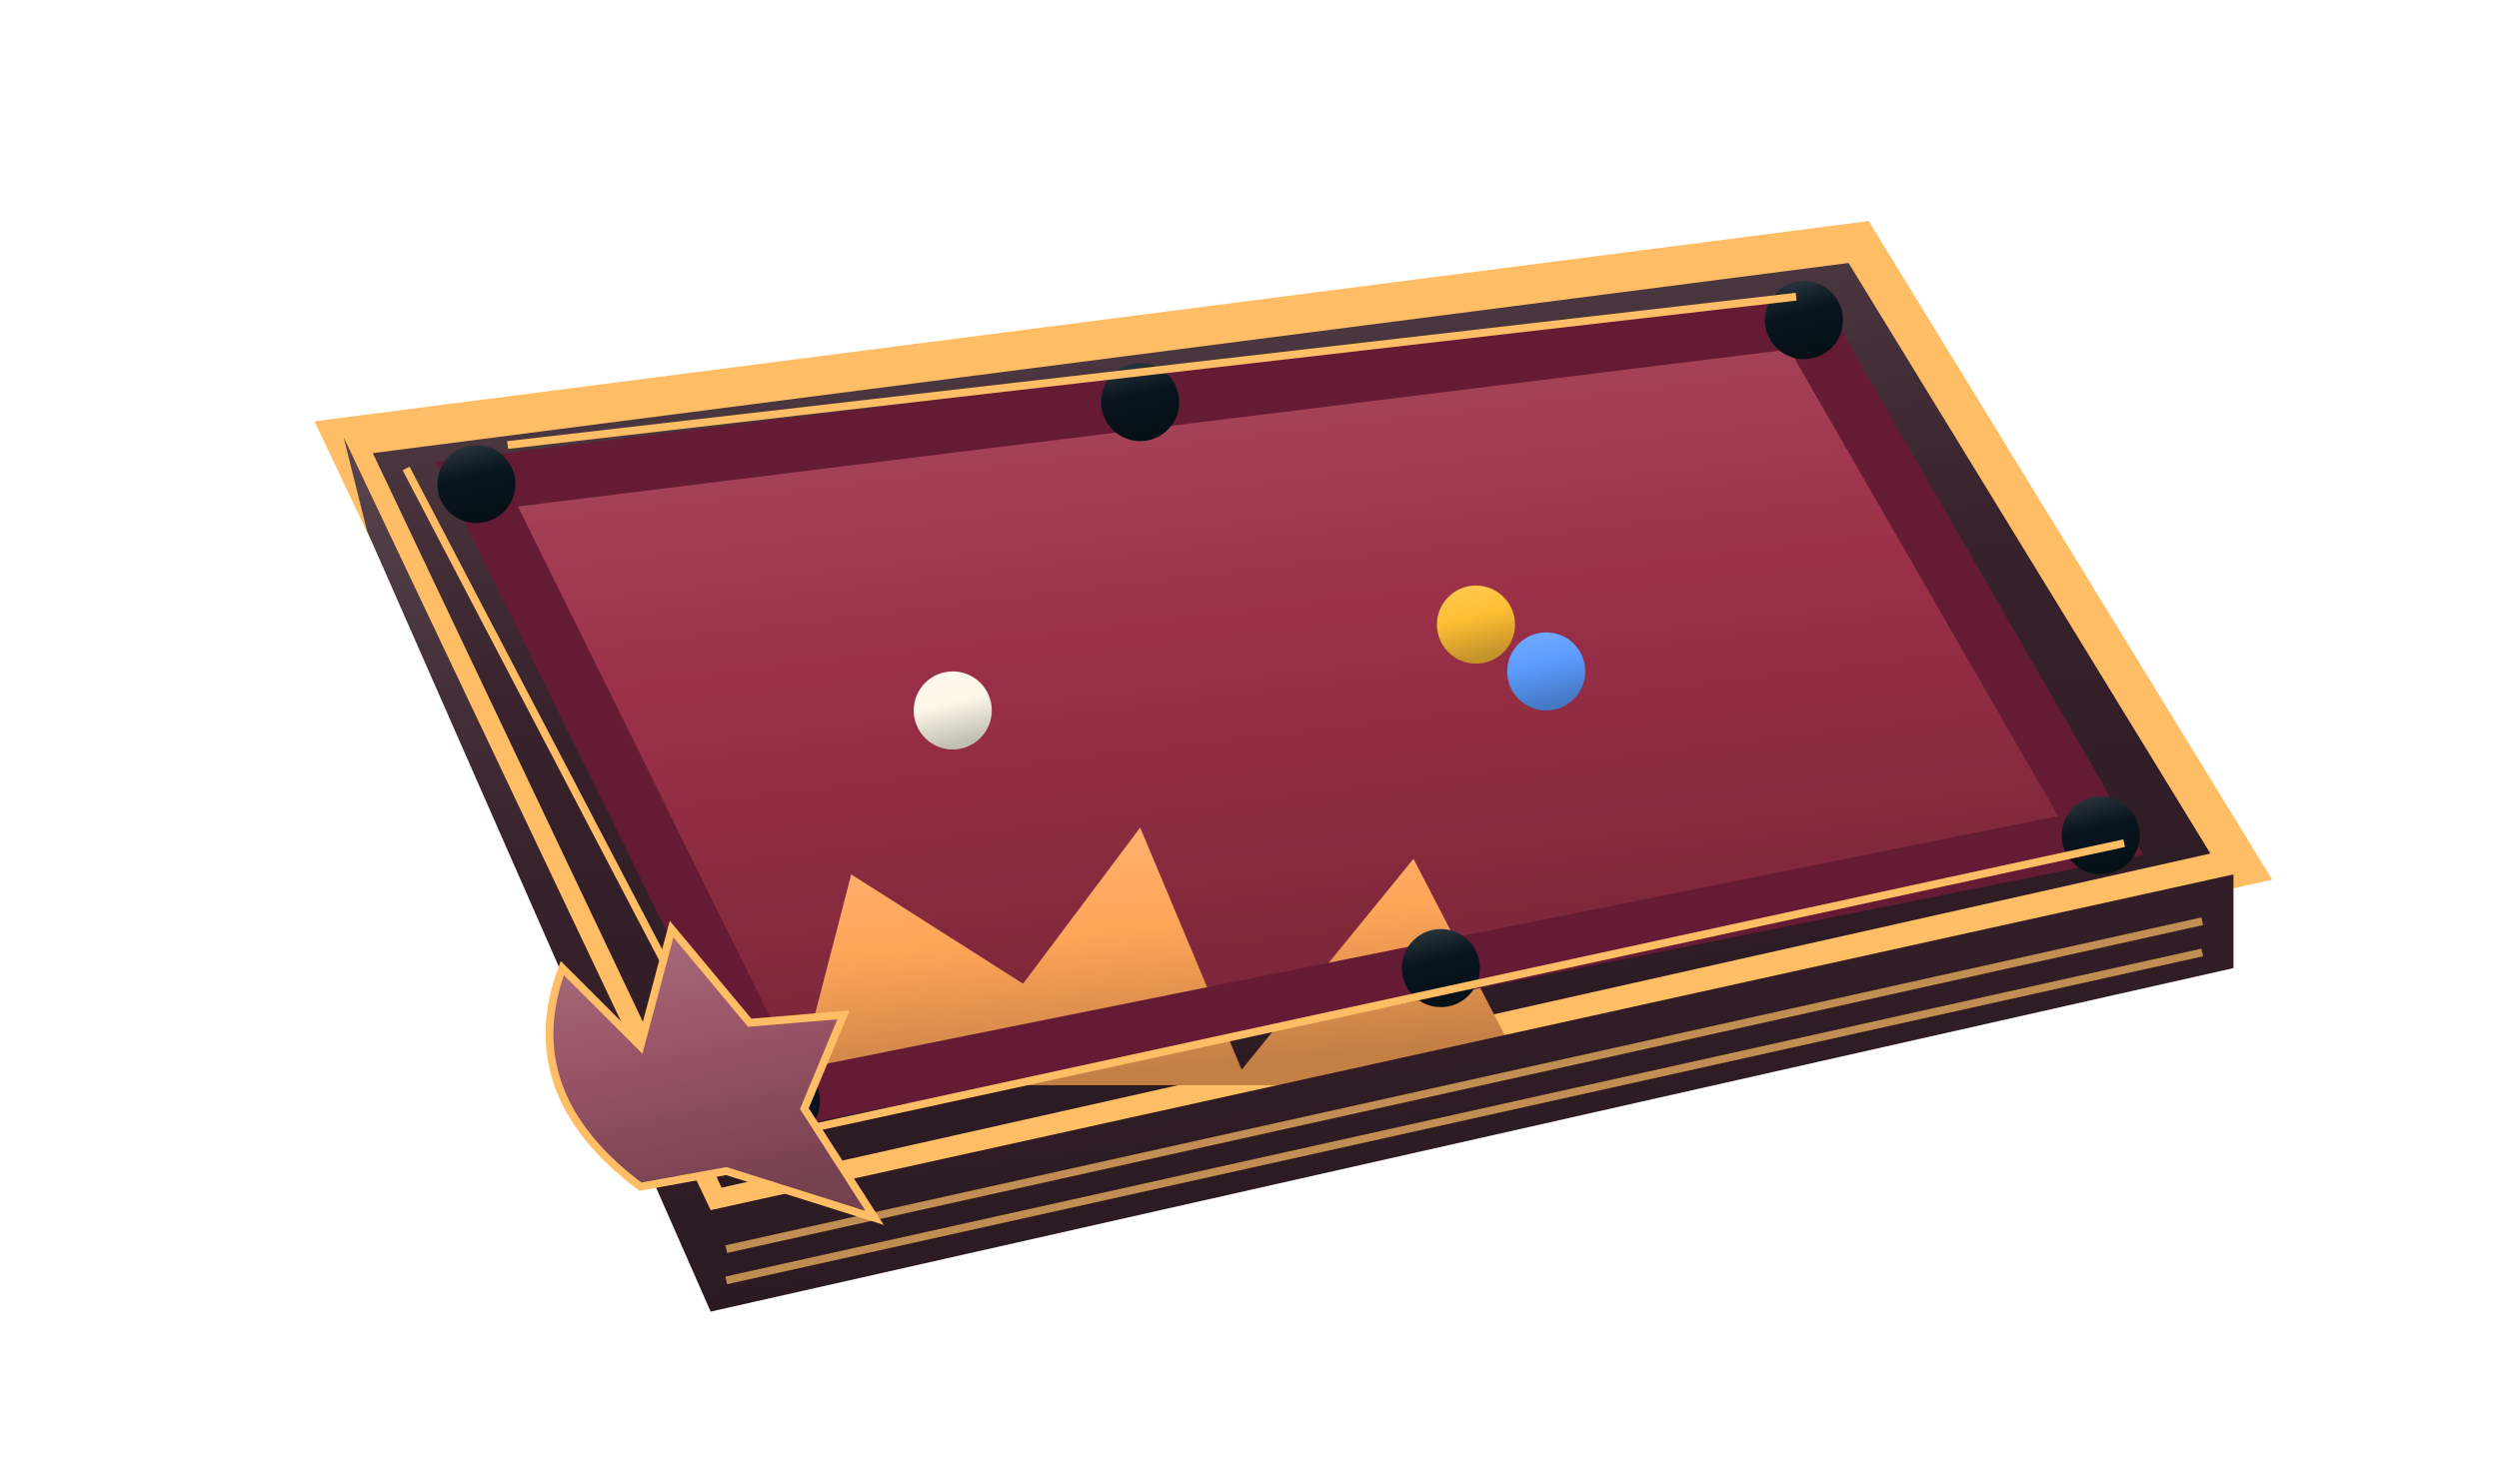
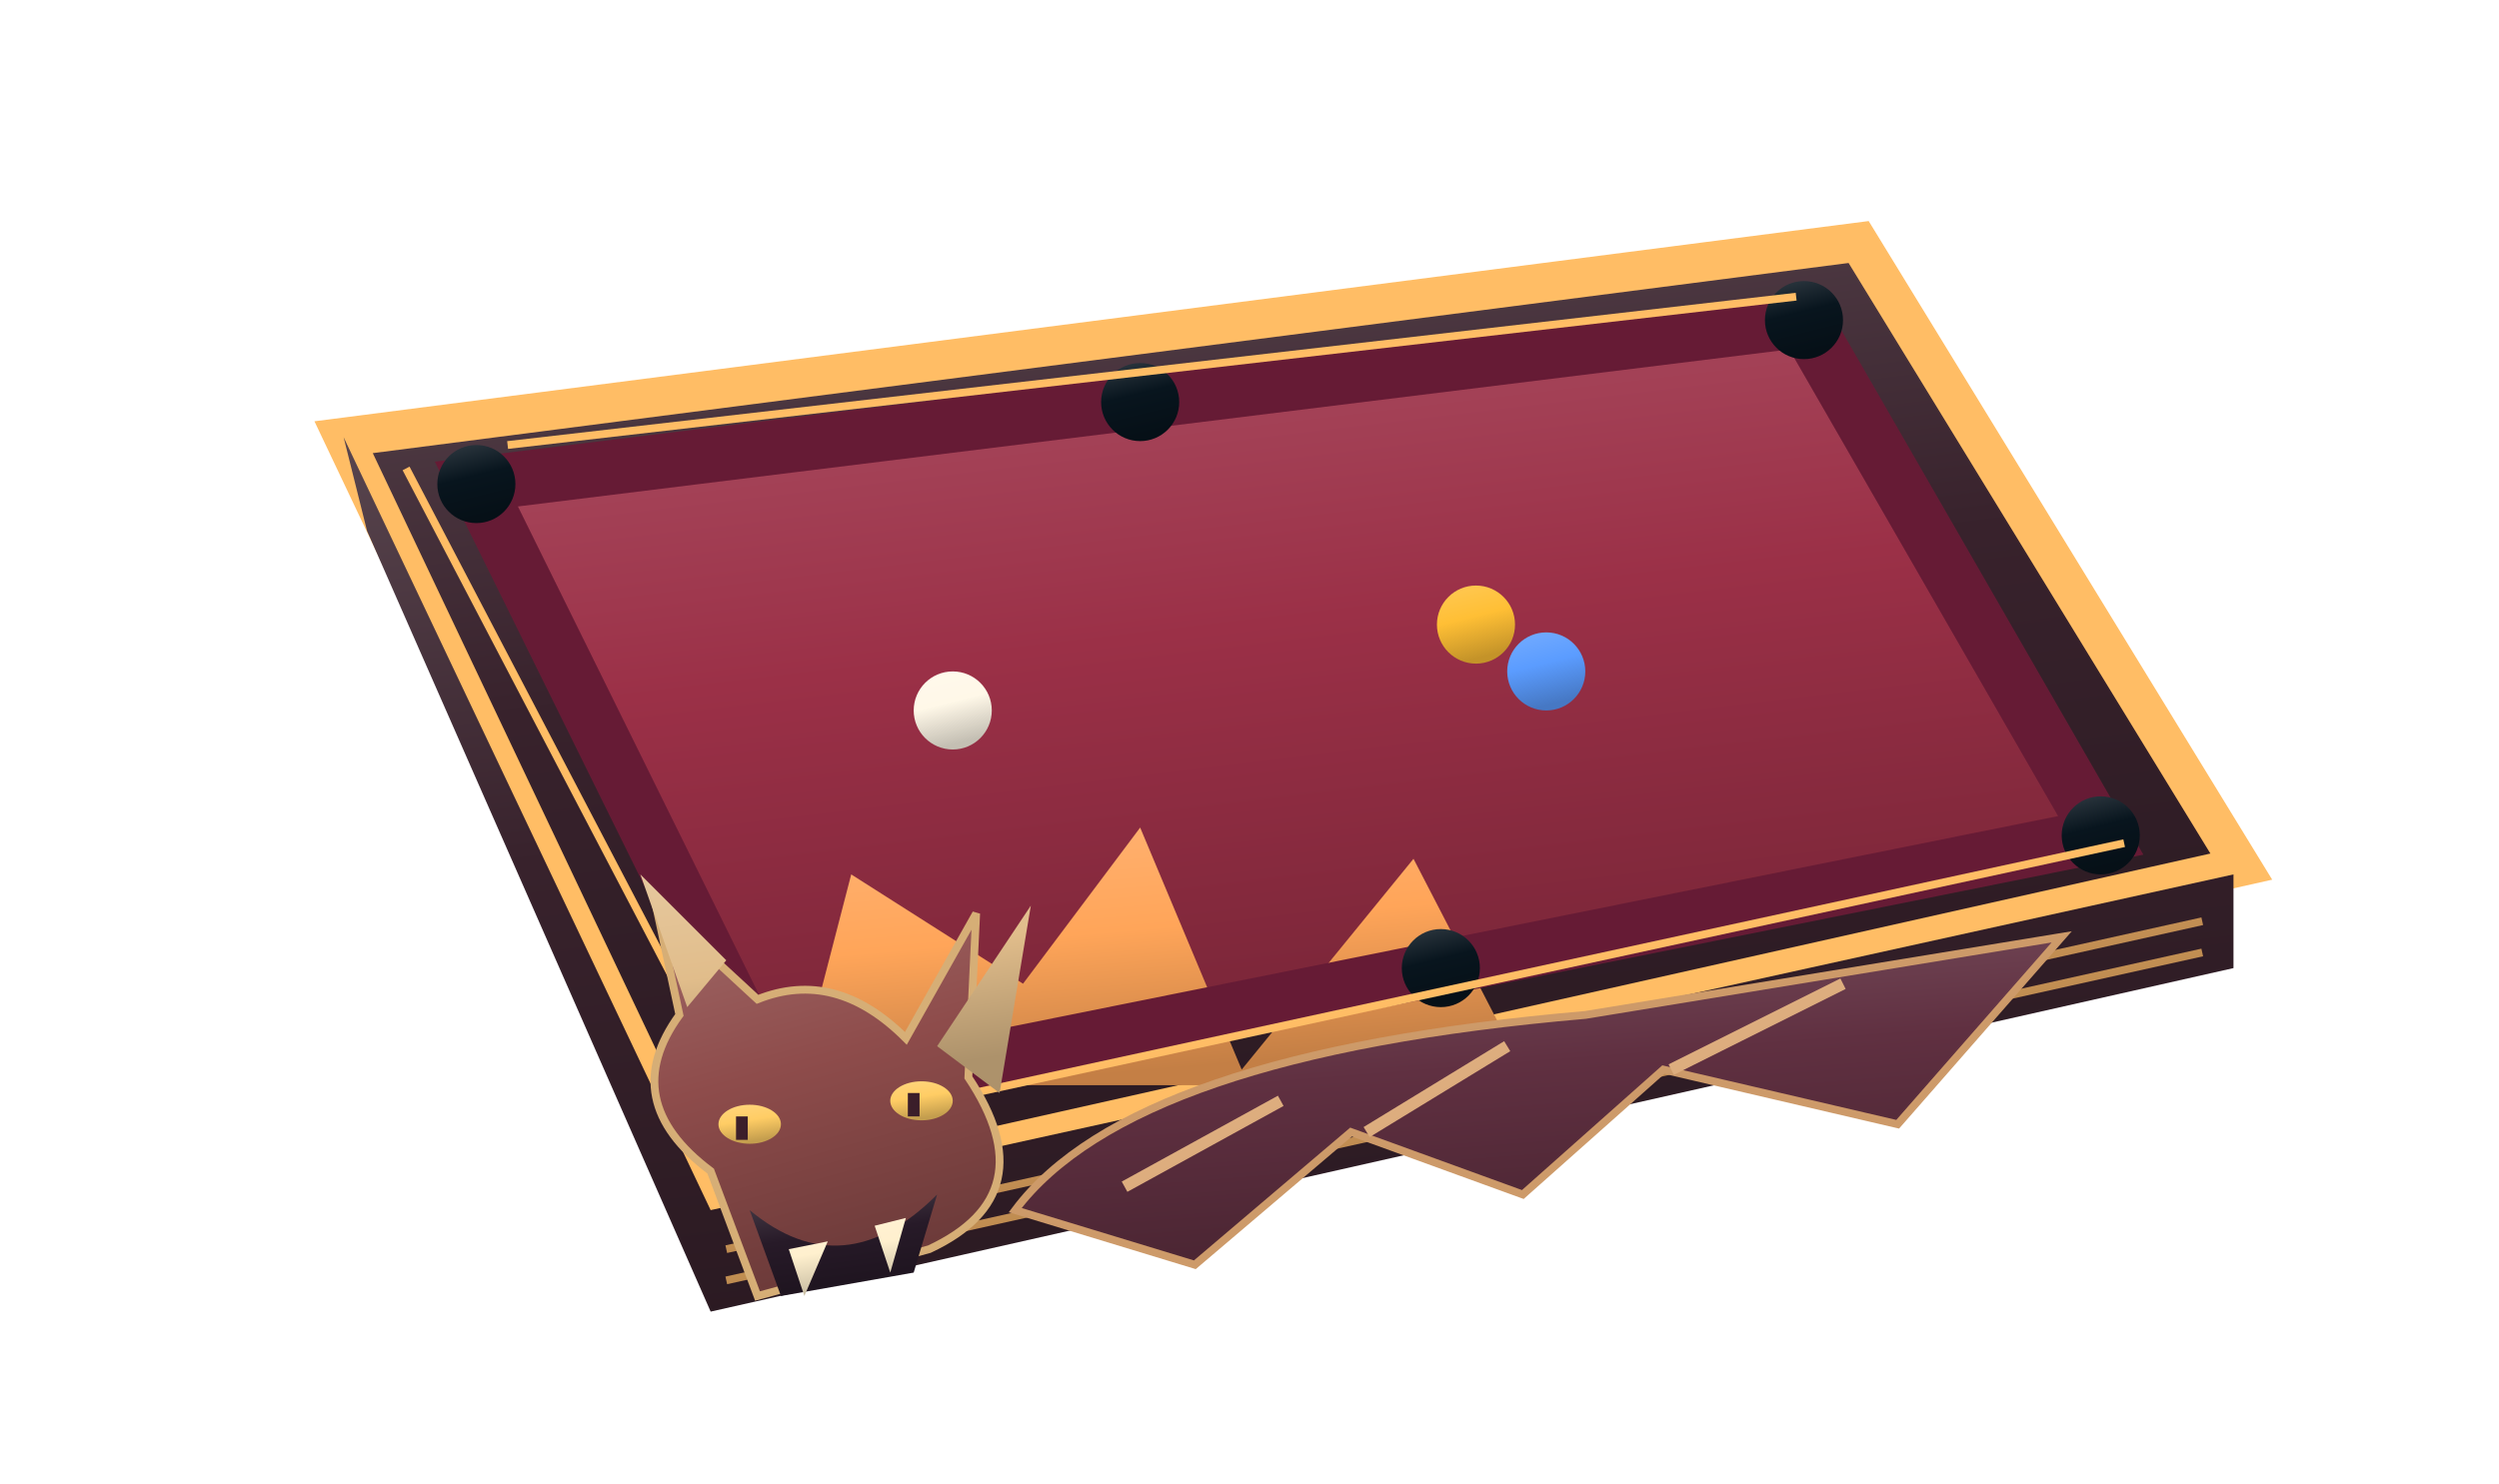
<svg xmlns="http://www.w3.org/2000/svg" viewBox="0 0 320 190" aria-hidden="true">
  <defs>
-     <linearGradient id="art13c0" x1="0" y1="0" x2="0.25" y2="1">
+     <linearGradient id="art1c0" x1="0" y1="0" x2="0.25" y2="1">
      <stop offset="0" stop-color="#58454e" />
      <stop offset=".48" stop-color="#38222c" />
      <stop offset="1" stop-color="#2b1a22" />
    </linearGradient>
-     <linearGradient id="art13c1" x1="0" y1="0" x2="0.25" y2="1">
+     <linearGradient id="art1c1" x1="0" y1="0" x2="0.25" y2="1">
      <stop offset="0" stop-color="#ffc87e" />
      <stop offset=".48" stop-color="#ffbd65" />
      <stop offset="1" stop-color="#c4924e" />
    </linearGradient>
-     <linearGradient id="art13c2" x1="0" y1="0" x2="0.25" y2="1">
+     <linearGradient id="art1c2" x1="0" y1="0" x2="0.25" y2="1">
      <stop offset="0" stop-color="#ab5164" />
      <stop offset=".48" stop-color="#9b3047" />
      <stop offset="1" stop-color="#772537" />
    </linearGradient>
-     <linearGradient id="art13c3" x1="0" y1="0" x2="0.25" y2="1">
+     <linearGradient id="art1c3" x1="0" y1="0" x2="0.25" y2="1">
      <stop offset="0" stop-color="#ffb374" />
      <stop offset=".48" stop-color="#ffa559" />
      <stop offset="1" stop-color="#c47f45" />
    </linearGradient>
-     <linearGradient id="art13c4" x1="0" y1="0" x2="0.25" y2="1">
+     <linearGradient id="art1c4" x1="0" y1="0" x2="0.25" y2="1">
      <stop offset="0" stop-color="#7e3f55" />
      <stop offset=".48" stop-color="#661b35" />
      <stop offset="1" stop-color="#4f1529" />
    </linearGradient>
-     <linearGradient id="art13c5" x1="0" y1="0" x2="0.25" y2="1">
+     <linearGradient id="art1c5" x1="0" y1="0" x2="0.25" y2="1">
      <stop offset="0" stop-color="#303a42" />
      <stop offset=".48" stop-color="#08151e" />
      <stop offset="1" stop-color="#061017" />
    </linearGradient>
-     <linearGradient id="art13c6" x1="0" y1="0" x2="0.25" y2="1">
+     <linearGradient id="art1c6" x1="0" y1="0" x2="0.25" y2="1">
      <stop offset="0" stop-color="#fff9ec" />
      <stop offset=".48" stop-color="#fff8e8" />
      <stop offset="1" stop-color="#c4bfb3" />
    </linearGradient>
-     <linearGradient id="art13c7" x1="0" y1="0" x2="0.25" y2="1">
+     <linearGradient id="art1c7" x1="0" y1="0" x2="0.25" y2="1">
      <stop offset="0" stop-color="#ffc955" />
      <stop offset=".48" stop-color="#ffbf35" />
      <stop offset="1" stop-color="#c49329" />
    </linearGradient>
-     <linearGradient id="art13c8" x1="0" y1="0" x2="0.25" y2="1">
+     <linearGradient id="art1c8" x1="0" y1="0" x2="0.25" y2="1">
      <stop offset="0" stop-color="#75acff" />
      <stop offset=".48" stop-color="#5b9cff" />
      <stop offset="1" stop-color="#4678c4" />
    </linearGradient>
-     <linearGradient id="art13c9" x1="0" y1="0" x2="0.25" y2="1">
-       <stop offset="0" stop-color="#a96f7e" />
-       <stop offset=".48" stop-color="#995466" />
-       <stop offset="1" stop-color="#76414f" />
+     <linearGradient id="art1c9" x1="0" y1="0" x2="0.25" y2="1">
+       <stop offset="0" stop-color="#79515f" />
+       <stop offset=".48" stop-color="#603041" />
+       <stop offset="1" stop-color="#4a2532" />
+     </linearGradient>
+     <linearGradient id="art1c10" x1="0" y1="0" x2="0.25" y2="1">
+       <stop offset="0" stop-color="#d5aa81" />
+       <stop offset=".48" stop-color="#cd9a69" />
+       <stop offset="1" stop-color="#9e7751" />
+     </linearGradient>
+     <linearGradient id="art1c11" x1="0" y1="0" x2="0.25" y2="1">
+       <stop offset="0" stop-color="#e2ba93" />
+       <stop offset=".48" stop-color="#ddad7e" />
+       <stop offset="1" stop-color="#aa8561" />
+     </linearGradient>
+     <linearGradient id="art1c12" x1="0" y1="0" x2="0.25" y2="1">
+       <stop offset="0" stop-color="#a06968" />
+       <stop offset=".48" stop-color="#8e4c4b" />
+       <stop offset="1" stop-color="#6d3b3a" />
+     </linearGradient>
+     <linearGradient id="art1c13" x1="0" y1="0" x2="0.25" y2="1">
+       <stop offset="0" stop-color="#ddbb8c" />
+       <stop offset=".48" stop-color="#d6ae76" />
+       <stop offset="1" stop-color="#a5865b" />
+     </linearGradient>
+     <linearGradient id="art1c14" x1="0" y1="0" x2="0.25" y2="1">
+       <stop offset="0" stop-color="#4a3f4a" />
+       <stop offset=".48" stop-color="#271a28" />
+       <stop offset="1" stop-color="#1e141f" />
+     </linearGradient>
+     <linearGradient id="art1c15" x1="0" y1="0" x2="0.25" y2="1">
+       <stop offset="0" stop-color="#fff2d6" />
+       <stop offset=".48" stop-color="#fff0ce" />
+       <stop offset="1" stop-color="#c4b99f" />
+     </linearGradient>
+     <linearGradient id="art1c16" x1="0" y1="0" x2="0.25" y2="1">
+       <stop offset="0" stop-color="#e6c89e" />
+       <stop offset=".48" stop-color="#e1bd8b" />
+       <stop offset="1" stop-color="#ad926b" />
+     </linearGradient>
+     <linearGradient id="art1c17" x1="0" y1="0" x2="0.25" y2="1">
+       <stop offset="0" stop-color="#ffd57e" />
+       <stop offset=".48" stop-color="#ffcd65" />
+       <stop offset="1" stop-color="#c49e4e" />
+     </linearGradient>
+     <linearGradient id="art1c18" x1="0" y1="0" x2="0.25" y2="1">
+       <stop offset="0" stop-color="#5a424c" />
+       <stop offset=".48" stop-color="#3b1e2a" />
+       <stop offset="1" stop-color="#2d1720" />
    </linearGradient>
  </defs>
-   <path d="M44 56 238 31 287 111 91 155Z" fill="url(#art13c0)" stroke="#ffbd65" stroke-width="5" />
-   <path d="M61 62 231 41 269 107 100 141Z" fill="url(#art13c2)" />
-   <path d="M102 139 109 112 131 126 146 106 159 137 181 110 196 139" fill="url(#art13c3)" />
+   <path d="M44 56 238 31 287 111 91 155Z" fill="url(#art1c0)" stroke="#ffbd65" stroke-width="5" />
+   <path d="M61 62 231 41 269 107 100 141Z" fill="url(#art1c2)" />
+   <path d="M102 139 109 112 131 126 146 106 159 137 181 110 196 139" fill="url(#art1c3)" />
  <path d="M61 62 231 41 269 107 100 141Z" fill="none" stroke="#661b35" stroke-width="7" />
-   <g fill="url(#art13c5)">
+   <g fill="url(#art1c5)">
    <circle cx="61" cy="62" r="5" />
    <circle cx="231" cy="41" r="5" />
    <circle cx="269" cy="107" r="5" />
    <circle cx="100" cy="141" r="5" />
    <circle cx="146" cy="51.5" r="5" />
    <circle cx="184.5" cy="124" r="5" />
  </g>
-   <circle cx="122" cy="91" r="5" fill="url(#art13c6)" />
-   <circle cx="189" cy="80" r="5" fill="url(#art13c7)" />
-   <circle cx="198" cy="86" r="5" fill="url(#art13c8)" />
-   <path d="M47 68 91 168 286 124 286 112 91 155 44 56Z" fill="url(#art13c0)" />
+   <circle cx="122" cy="91" r="5" fill="url(#art1c6)" />
+   <circle cx="189" cy="80" r="5" fill="url(#art1c7)" />
+   <circle cx="198" cy="86" r="5" fill="url(#art1c8)" />
+   <path d="M47 68 91 168 286 124 286 112 91 155 44 56Z" fill="url(#art1c0)" />
  <path d="M93 160 282 118 M93 164 282 122" fill="none" stroke="#ffbd65" stroke-width="1" opacity=".7" />
  <path d="M52 60 97 146 272 108 M65 57 230 38" fill="none" stroke="#ffbd65" stroke-width="1" />
-   <path d="M82 152q-16-12-10-28l10 10 4-15 10 12 12-1-5 12 9 14-19-6Z" fill="url(#art13c9)" stroke="#ffbd65" stroke-width="1" />
+   <path d="M130 155Q145 135 203 130L264 120 243 144 213 137 195 153 173 145 153 162Z" fill="url(#art1c9)" stroke="#cd9a69" stroke-width="1" />
+   <path d="M144 152 164 141m11 4 18-11m21 3 22-11" stroke="#ddad7e" stroke-width="1.5" />
+   <path d="M91 150Q79 141 87 130L84 116 97 128Q107 124 116 133L125 117 124 138Q134 153 119 160L97 166Z" fill="url(#art1c12)" stroke="#d6ae76" stroke-width="1" />
+   <path d="M96 155Q108 165 120 153L117 163 100 166Z" fill="url(#art1c14)" />
+   <path d="M101 160l2 6 3-7m6-2 2 6 2-7" fill="url(#art1c15)" />
+   <path d="M88 129 82 112 93 123m27 11 12-18-4 24" fill="url(#art1c16)" />
+   <ellipse cx="96" cy="144" rx="4" ry="2.5" fill="url(#art1c17)" />
+   <ellipse cx="118" cy="141" rx="4" ry="2.5" fill="url(#art1c17)" />
+   <path d="M95 143v3m22-6v3" stroke="#3b1e2a" stroke-width="1.5" />
</svg>
